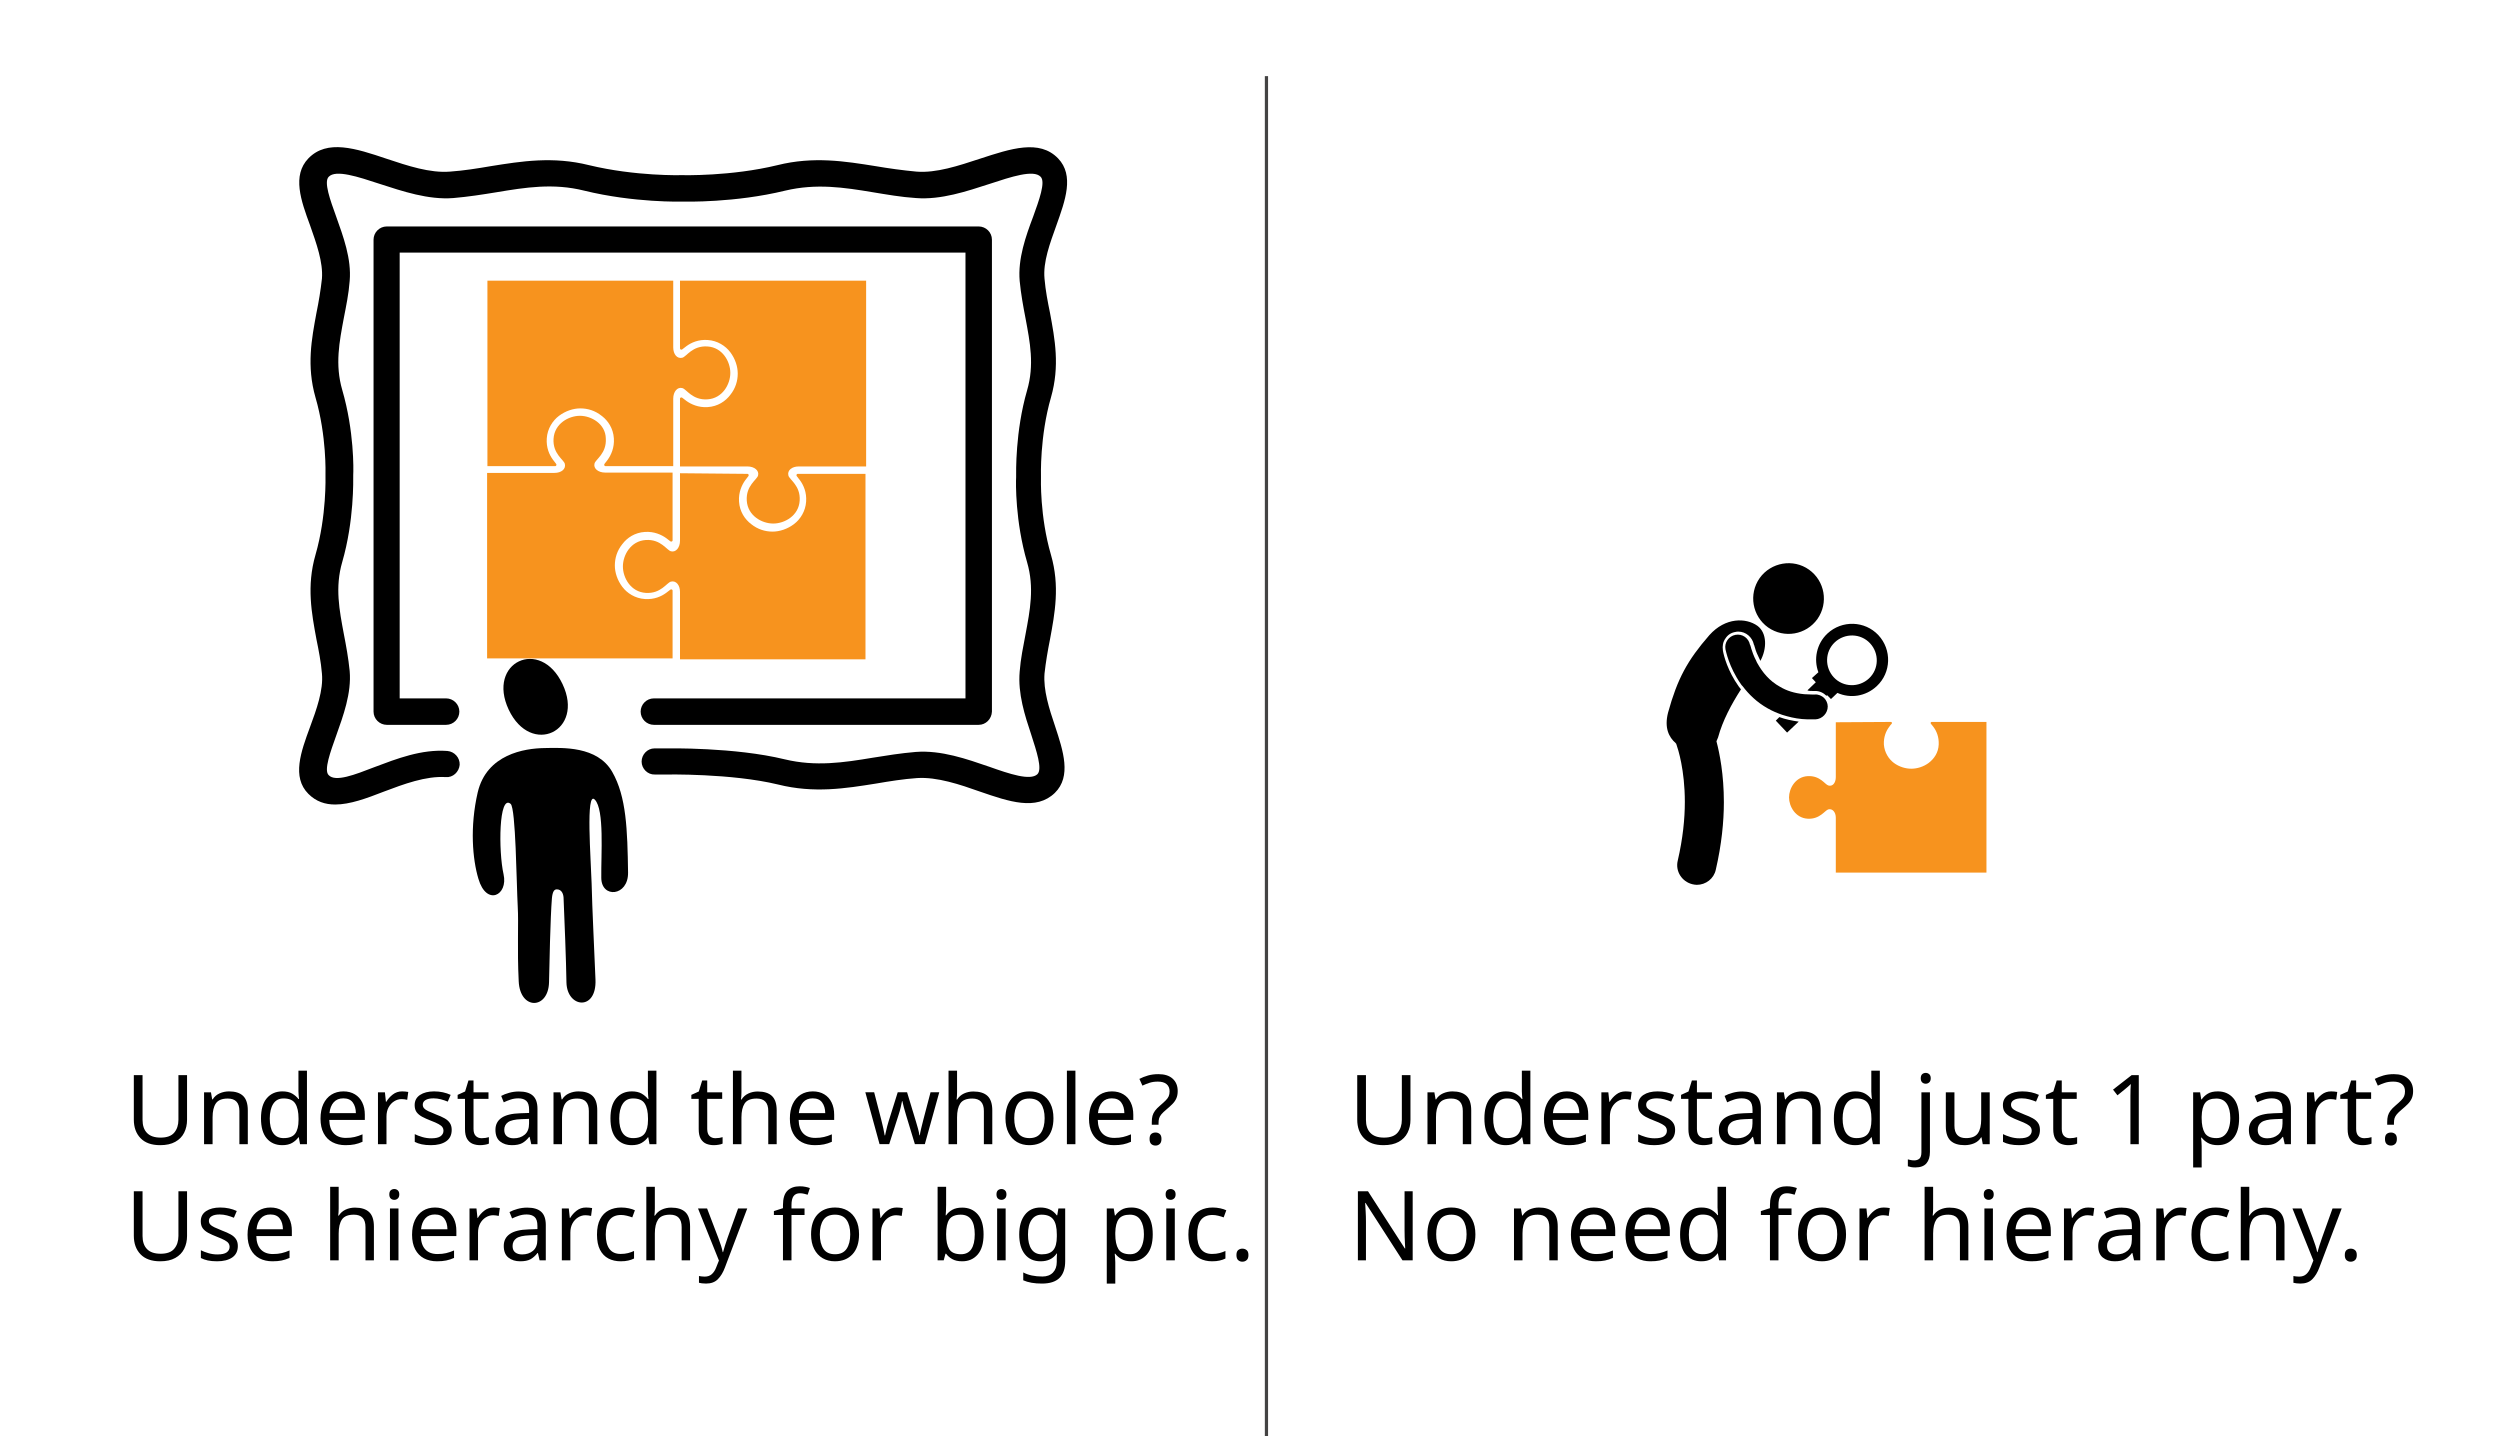
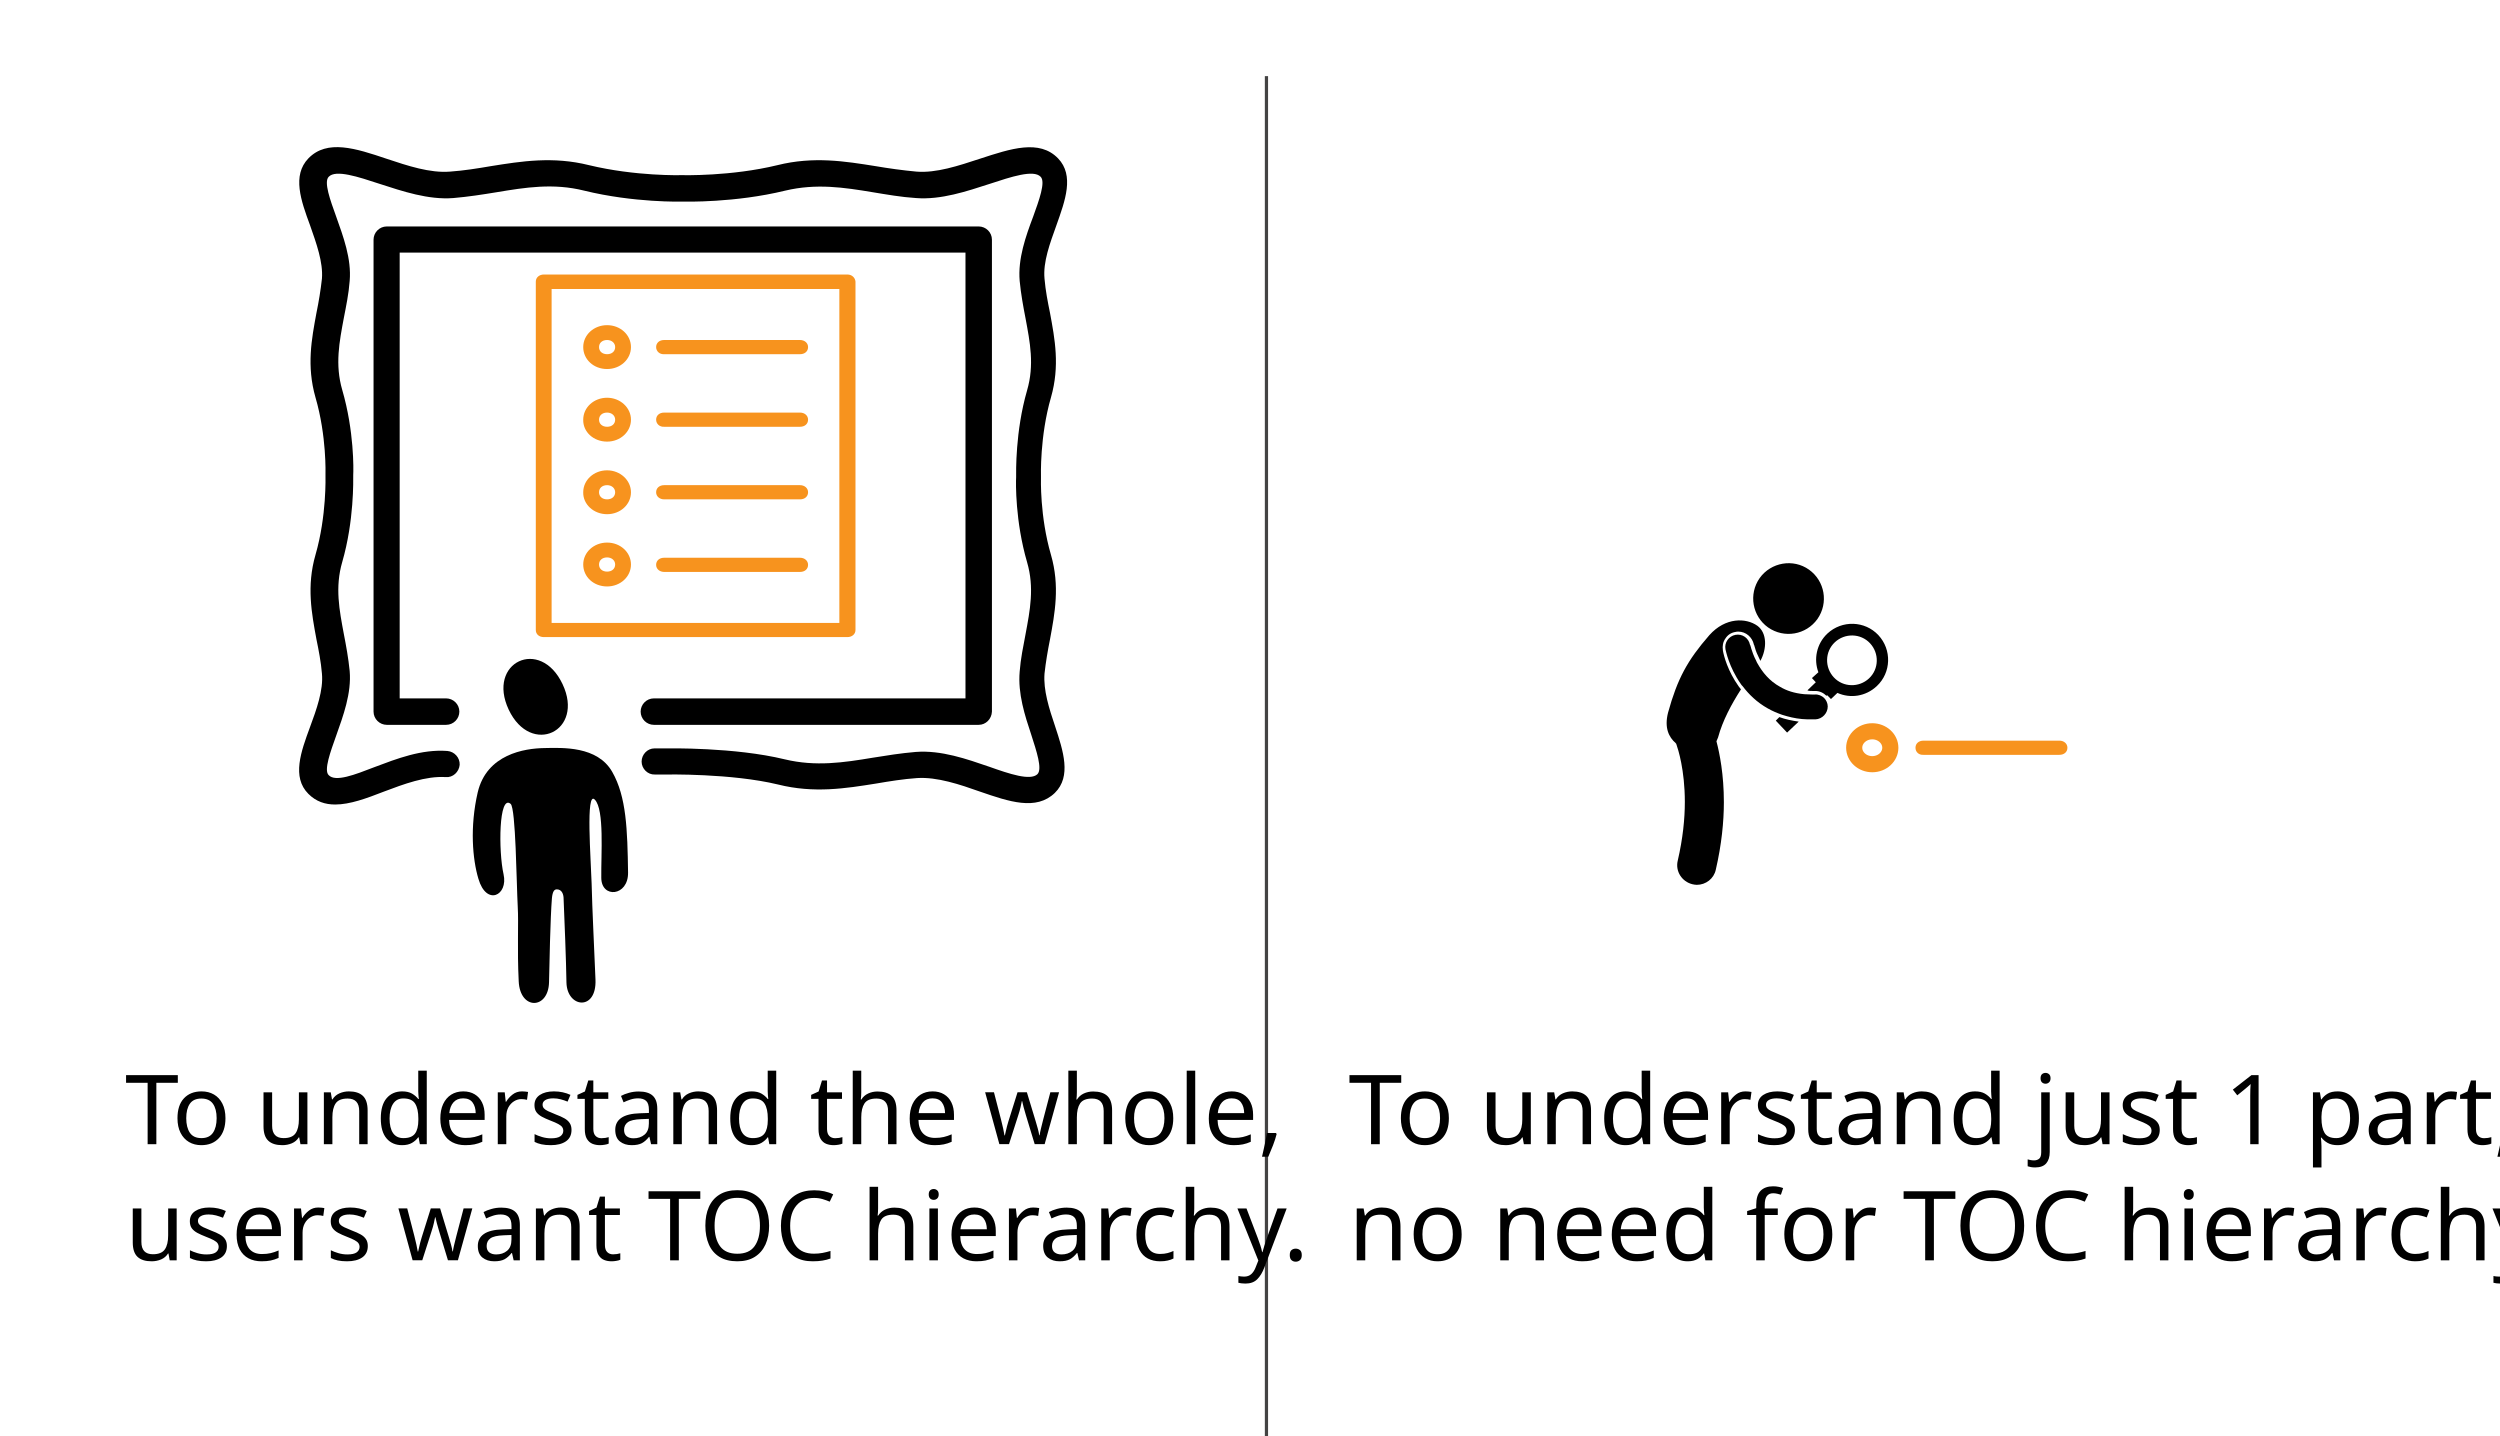
<svg xmlns="http://www.w3.org/2000/svg" version="1.1" id="Layer_1" x="0px" y="0px" viewBox="0 0 775 445" enable-background="new 0 0 775 445" xml:space="preserve">
  <path d="M174.4,212.1c6.9,14.6-9.8,22.5-16.7,7.9C150.8,205.3,167.5,197.4,174.4,212.1" />
  <path d="M303.4,224.7H202.7c-2.2,0-4.1-1.8-4.1-4.1c0-2.2,1.8-4.1,4.1-4.1h96.6V78.3H123.9v138.2h14.4c2.2,0,4.1,1.8,4.1,4.1  c0,2.2-1.8,4.1-4.1,4.1h-18.4c-2.2,0-4.1-1.8-4.1-4.1V74.3c0-2.2,1.8-4.1,4.1-4.1h183.5c2.2,0,4.1,1.8,4.1,4.1v146.3  C307.4,222.9,305.6,224.7,303.4,224.7L303.4,224.7z" />
  <path d="M103.9,249.4c-3.1,0-5.9-0.9-8.3-3.3c-5.2-5.2-2.3-13.1,0.5-20.7c2-5.4,4.2-11.5,3.7-16.6c-0.3-3.6-1-7.2-1.7-10.6  c-1.5-8.1-3.1-16.5-0.3-26.2c3.5-12.1,3.1-24.4,3.1-24.6v-0.3c0-0.1,0.4-11.9-3.1-23.9c-2.8-9.8-1.2-18.1,0.3-26.2  c0.7-3.4,1.3-7,1.7-10.6c0.4-5.1-1.7-10.9-3.7-16.6c-2.8-7.6-5.6-15.4-0.5-20.7c5.8-6,14.7-3.1,24.2,0.1c6.6,2.2,13.5,4.5,19.7,4  c4.3-0.3,8.6-1,12.7-1.7c9.4-1.5,19.2-3.1,30.4-0.3c14.5,3.5,28.6,3.1,28.7,3.1c0.4,0,15.3,0.4,29.7-3.1c11.2-2.8,21-1.2,30.4,0.3  c4.1,0.7,8.4,1.3,12.7,1.7c6.1,0.5,13-1.8,19.7-4c9.5-3.1,18.4-6.1,24.2-0.1c5.1,5.3,2.2,13.1-0.5,20.7c-2,5.6-4.2,11.4-3.7,16.6  c0.3,3.6,1,7.2,1.7,10.6c1.5,8.1,3.1,16.4,0.3,26.2c-3.5,12.1-3.1,24.4-3.1,24.6v0.3c0,0.1-0.4,11.9,3.1,23.9  c2.8,9.7,1.2,18.1-0.3,26.2c-0.7,3.5-1.3,7-1.7,10.6c-0.4,5.1,1.4,10.8,3.3,16.4c2.5,7.6,5.1,15.5-0.1,20.6  c-5.8,5.6-14.2,2.7-23.2-0.4c-6.2-2.2-13.3-4.6-19.5-4.2c-4.3,0.3-8.6,1-12.7,1.7c-9.4,1.5-19.2,3.1-30.4,0.3  c-14.5-3.5-34.7-3.1-34.9-3.1c-0.3,0-1.4,0-3.3,0c-2.2,0.1-4.1-1.8-4.1-4c0-2.2,1.8-4.1,4-4.1c2.2,0,3.5,0,3.5,0  c0.7,0,21.3-0.4,36.9,3.4c9.6,2.3,18.2,1,27.2-0.5c4.3-0.7,8.7-1.4,13.4-1.8c7.9-0.6,15.8,2.2,22.8,4.6c6.2,2.2,12.7,4.4,14.9,2.3  c1.6-1.6-0.3-7.2-1.9-12.2c-2-6-4.2-12.8-3.6-19.6c0.3-4,1.1-7.8,1.8-11.5c1.4-7.5,2.8-14.5,0.5-22.4c-3.7-12.7-3.5-24.7-3.4-26.3  c0-1.6-0.3-14.2,3.4-27c2.3-7.9,0.9-14.9-0.5-22.4c-0.7-3.6-1.4-7.4-1.8-11.5c-0.6-6.9,1.9-13.9,4.2-20c1.8-5,3.9-10.7,2.3-12.3  c-2.2-2.3-9.1,0-15.8,2.2c-7.1,2.3-15.1,5-22.8,4.4c-4.7-0.3-9.1-1.1-13.4-1.8c-9-1.5-17.5-2.8-27.2-0.5c-15.6,3.8-31,3.4-31.7,3.4  c-0.4,0-15.1,0.4-30.6-3.4c-9.6-2.4-18.2-1-27.2,0.5c-4.3,0.7-8.7,1.4-13.4,1.8c-7.7,0.6-15.7-2.1-22.8-4.4  c-6.7-2.2-13.6-4.5-15.8-2.2c-1.6,1.6,0.5,7.3,2.3,12.3c2.2,6.2,4.8,13.1,4.2,20c-0.3,4-1.1,7.8-1.8,11.4  c-1.4,7.5-2.8,14.5-0.5,22.4c3.7,12.7,3.5,24.7,3.4,26.3c0,1.6,0.3,14.2-3.4,27c-2.3,7.9-0.9,14.9,0.5,22.4  c0.7,3.6,1.4,7.4,1.8,11.4c0.6,6.9-2,13.9-4.2,20.1c-1.7,4.8-3.9,10.7-2.3,12.2c2.1,2.2,8-0.1,14.2-2.5c6.9-2.6,14.6-5.6,22.6-5  c2.2,0.2,3.9,2.1,3.8,4.3c-0.2,2.2-2.1,4-4.3,3.8c-6.2-0.4-13.1,2.2-19.2,4.5C113.6,247.5,108.5,249.4,103.9,249.4L103.9,249.4z" />
  <path d="M186.4,272.1c0,6.5,8.4,5.8,8.3-1.6c-0.2-13.3-0.5-23.5-4.9-31.2c-4.6-8.1-15.5-7.5-21.1-7.4c-6.1,0.1-17.8,1.9-20.6,13.7  c-2.5,10.8-1.6,20.8,0.2,26.8c2.5,8.6,9.3,5.2,7.8-1.4c-1.6-7.1-1.5-24.9,2.2-21.8c1.6,1.4,1.8,24.5,2.2,31.9  c0.3,5.2-0.2,13,0.3,23.1c0.4,9,9.2,8.8,9.4,0.3c0.1-4.8,0.4-20.1,0.9-26.1c0.2-2,0.7-2.7,1.5-2.7c1.4,0,2,1.2,2.1,2.5  c0.3,7.3,0.8,19.4,0.9,26.4c0.2,7.9,9.4,8.9,9-0.9c-0.4-10-1-21.5-1.2-29.9c-0.2-7.2-1.9-29,1-25.9  C187.4,251,186.3,264.9,186.4,272.1L186.4,272.1z" />
-   <path fill="#F7931E" d="M151.1,87v57.5h21c0.4,0,0.5-0.5,0.3-0.7c-0.3-0.4-0.4-0.5-1-1.3c-1.1-1.5-2.1-3.7-1.9-6.6  c0.2-3,1.8-5.5,3.8-7c2-1.5,4.4-2.3,6.6-2.3c2.3,0,4.6,0.7,6.6,2.3c2,1.5,3.6,3.9,3.8,7c0.2,2.9-0.9,5.2-1.9,6.6  c-0.5,0.7-0.7,0.9-1,1.3c-0.2,0.2-0.1,0.7,0.3,0.7h21v-20.9c0-2.2,1.3-3.7,2.8-3.3c1.3,0.3,3.1,3.8,7.8,3.5c4.7-0.3,7.1-4.7,7.1-8.2  c0-3.5-2.4-7.9-7.1-8.2c-4.7-0.3-6.5,3.2-7.8,3.5c-1.6,0.4-2.8-1.1-2.8-3.2V87L151.1,87z" />
-   <path fill="#F7931E" d="M179.8,128.9c-3.5,0-7.9,2.4-8.2,7.1c-0.3,4.7,3.2,6.5,3.5,7.8c0.4,1.6-1.1,2.8-3.2,2.8h-20.9v57.5h57.5v-21  c0-0.4-0.5-0.5-0.7-0.3c-0.4,0.3-0.5,0.4-1.3,1c-1.5,1.1-3.7,2.1-6.6,1.9c-3-0.2-5.5-1.8-7-3.8c-1.5-2-2.3-4.4-2.3-6.6  c0-2.3,0.7-4.6,2.3-6.6c1.5-2,3.9-3.6,7-3.8c2.9-0.2,5.2,0.9,6.6,1.9c0.7,0.5,0.9,0.7,1.3,1c0.2,0.2,0.7,0.1,0.7-0.3v-21h-20.9  c-2.2,0-3.7-1.3-3.3-2.8c0.3-1.3,3.8-3.1,3.5-7.8C187.7,131.4,183.3,128.9,179.8,128.9L179.8,128.9z" />
-   <path fill="#F7931E" d="M210.8,87v21c0,0.4,0.5,0.5,0.7,0.3c0.4-0.3,0.5-0.4,1.3-1c1.5-1.1,3.7-2.1,6.6-1.9c3,0.2,5.5,1.8,7,3.8  c1.5,2,2.3,4.4,2.3,6.6c0,2.3-0.7,4.6-2.3,6.6c-1.5,2-3.9,3.6-7,3.8c-2.9,0.2-5.2-0.9-6.6-1.9c-0.7-0.5-0.9-0.7-1.3-1  c-0.2-0.2-0.7-0.1-0.7,0.3v21h20.9c2.2,0,3.7,1.3,3.3,2.8c-0.3,1.3-3.8,3.1-3.5,7.8c0.3,4.7,4.7,7.1,8.2,7.1c3.5,0,7.9-2.4,8.2-7.1  c0.3-4.7-3.2-6.5-3.5-7.8c-0.4-1.6,1.1-2.8,3.2-2.8h20.9V87L210.8,87z" />
-   <path fill="#F7931E" d="M210.8,146.7v20.9c0,2.2-1.3,3.7-2.8,3.3c-1.3-0.3-3.1-3.8-7.8-3.5c-4.7,0.3-7.1,4.7-7.1,8.2  c0,3.5,2.4,7.9,7.1,8.2c4.7,0.3,6.5-3.2,7.8-3.5c1.6-0.4,2.8,1.1,2.8,3.2v20.9h57.5v-57.5h-21c-0.4,0-0.5,0.5-0.3,0.7  c0.3,0.4,0.4,0.5,1,1.3c1.1,1.5,2.1,3.7,1.9,6.6c-0.2,3-1.8,5.5-3.8,7c-2,1.5-4.4,2.3-6.6,2.3c-2.3,0-4.6-0.7-6.6-2.3  c-2-1.5-3.6-3.9-3.8-7c-0.2-2.9,0.9-5.2,1.9-6.6c0.5-0.7,0.7-0.9,1-1.3c0.2-0.2,0.1-0.7-0.3-0.7L210.8,146.7z" />
-   <path fill="#F7931E" d="M569.1,223.9v17c0,1.8-1,3-2.3,2.6c-1.1-0.3-2.5-3.1-6.4-2.9c-3.8,0.2-5.8,3.8-5.8,6.6c0,2.8,2,6.4,5.8,6.6  c3.8,0.2,5.3-2.6,6.4-2.9c1.3-0.3,2.3,0.9,2.3,2.6v17h46.7v-46.7h-17c-0.3,0-0.4,0.4-0.2,0.6c0.2,0.3,0.4,0.4,0.8,1  c0.9,1.2,1.7,3,1.6,5.4c-0.1,2.5-1.4,4.4-3.1,5.7c-1.6,1.2-3.6,1.8-5.4,1.8c-1.8,0-3.8-0.6-5.4-1.8c-1.6-1.2-2.9-3.2-3.1-5.7  c-0.1-2.4,0.7-4.2,1.6-5.4c0.4-0.6,0.5-0.7,0.8-1c0.2-0.2,0.1-0.6-0.2-0.6L569.1,223.9z" />
  <path d="M560.8,176.6c4.9,3.5,6.1,10.3,2.6,15.3c-3.5,4.9-10.3,6.1-15.3,2.6c-4.9-3.5-6.1-10.3-2.6-15.3  C549,174.3,555.9,173.1,560.8,176.6" />
  <path d="M519.5,230.4c0,0.1,0,0.1,0.1,0.1c0,0,0,0.1,0.1,0.3c0.5,1.4,2.6,7.9,2.6,17.8c0,5.2-0.6,11.3-2.2,18.2  c-0.8,3.3,1.3,6.5,4.5,7.3c0.5,0.1,0.9,0.2,1.4,0.2c2.8,0,5.3-1.9,5.9-4.7c1.8-7.8,2.5-14.9,2.5-20.9c0-8.6-1.3-15.1-2.3-18.9  c0.2-0.4,0.3-0.8,0.5-1.2c1.4-5.2,4.2-10.4,7.1-14.9c-0.2-0.3-0.5-0.6-0.7-0.9c-3.4-4.8-4.6-9.4-4.9-11.1l0-0.1  c-0.2-1.3,0-2.6,0.8-3.7c0.7-1.1,1.8-1.8,3.1-2c0.3-0.1,0.6-0.1,0.9-0.1c2.3,0,4.3,1.7,4.8,4c0,0.1,0,0.1,0.1,0.2  c0.1,0.2,0.1,0.5,0.3,1c0.2,0.8,0.7,2,1.4,3.4c0.1,0.2,0.2,0.3,0.2,0.5c2.1-3.8,2.1-8.7-0.9-10.9c-3.5-2.5-9.9-2.7-14.9,2.9  c-6.8,7.8-9.9,13.5-12.8,24C515.9,225.6,517.3,228.5,519.5,230.4L519.5,230.4z" />
  <path d="M550.5,223.4l3.5,3.7l3.6-3.4c-2.1-0.3-4.1-0.7-6-1.4L550.5,223.4z" />
  <path d="M568.8,199.1c3.1-2.9,8-2.8,10.9,0.3c2.9,3.1,2.8,8-0.3,10.9c-3.1,2.9-8,2.8-10.9-0.3C565.6,206.9,565.7,202,568.8,199.1  L568.8,199.1z M561.8,214.2c0.3,0,0.5,0,0.8,0l0.1,0c1.4,0,2.6,0.6,3.5,1.5l0.2-0.2l1.2,1.2l2-1.9c4,1.8,8.8,1.1,12.2-2.1  c4.5-4.2,4.7-11.3,0.5-15.8c-4.2-4.5-11.3-4.7-15.8-0.5c-3.4,3.2-4.3,8-2.8,12l-2,1.8l1.2,1.3l-2.6,2.5  C560.7,214.2,561.2,214.2,561.8,214.2L561.8,214.2z" />
  <path d="M542.9,201.1c-0.1-0.4-0.2-0.8-0.3-1c0-0.1,0-0.2-0.1-0.2c0,0,0,0,0,0s0,0,0,0c-0.4-2.1-2.4-3.5-4.5-3.1  c-2.1,0.4-3.5,2.4-3.1,4.5c0.1,0.3,1,5.4,4.8,10.8c0.1,0.2,0.3,0.4,0.5,0.6c1.9,2.5,4.4,5,7.8,6.9c1.4,0.8,2.8,1.4,4.5,2  c1.9,0.6,3.9,1.1,6.1,1.3c1,0.1,2,0.1,3.1,0.1h0c0.4,0,0.8,0,1.1,0c2.1-0.1,3.8-1.9,3.8-4c0-1-0.5-2-1.1-2.6  c-0.7-0.7-1.8-1.2-2.9-1.1c-0.3,0-0.6,0-0.9,0c-0.8,0-1.6-0.1-2.4-0.1c-3.1-0.3-5.5-1.1-7.5-2.3c-3.3-1.8-5.5-4.6-6.9-7.1  c-0.2-0.3-0.4-0.7-0.5-1C543.6,203.3,543.2,202,542.9,201.1L542.9,201.1z" />
  <line fill="none" stroke="#444343" stroke-miterlimit="10" x1="392.6" y1="23.6" x2="392.6" y2="445.6" />
  <text transform="matrix(1 0 0 1 38.782 354.7052)">
-     <tspan x="0" y="0" font-family="'MyriadPro-Regular'" font-size="30">Understand the whole?</tspan>
-     <tspan x="0" y="36" font-family="'MyriadPro-Regular'" font-size="30">Use hierarchy for big pic.</tspan>
+     <tspan x="0" y="0" font-family="'MyriadPro-Regular'" font-size="30">To understand the whole,</tspan>
+     <tspan x="0" y="36" font-family="'MyriadPro-Regular'" font-size="30">users want TOC hierarchy.</tspan>
  </text>
  <text transform="matrix(1 0 0 1 418.0395 354.7052)">
-     <tspan x="0" y="0" font-family="'MyriadPro-Regular'" font-size="30">Understand just 1 part?</tspan>
-     <tspan x="0" y="36" font-family="'MyriadPro-Regular'" font-size="30">No need for hierarchy.</tspan>
+     <tspan x="0" y="0" font-family="'MyriadPro-Regular'" font-size="30">To understand just 1 part,</tspan>
+     <tspan x="0" y="36" font-family="'MyriadPro-Regular'" font-size="30">no need for TOC hierarchy.</tspan>
  </text>
+   <path fill="#F7931E" d="M203.4,175.1c0-1.3,1-2.2,2.5-2.2H248c1.4,0,2.5,0.9,2.5,2.2c0,1.3-1,2.2-2.5,2.2h-42.1  C204.5,177.3,203.4,176.4,203.4,175.1z M203.4,152.6c0-1.3,1-2.2,2.5-2.2H248c1.4,0,2.5,0.9,2.5,2.2c0,1.3-1,2.2-2.5,2.2h-42.1  C204.5,154.8,203.4,153.9,203.4,152.6z M203.4,130.1c0-1.3,1-2.2,2.5-2.2H248c1.4,0,2.5,0.9,2.5,2.2s-1,2.2-2.5,2.2h-42.1  C204.5,132.4,203.4,131.4,203.4,130.1z M203.4,107.6c0-1.3,1-2.2,2.5-2.2H248c1.4,0,2.5,0.9,2.5,2.2c0,1.3-1,2.2-2.5,2.2h-42.1  C204.5,109.9,203.4,108.9,203.4,107.6z M188.2,172.8c1.4,0,2.5,0.9,2.5,2.2s-1,2.2-2.5,2.2s-2.5-0.9-2.5-2.2  S186.7,172.8,188.2,172.8z M188.2,181.8c4.1,0,7.4-3,7.4-6.8s-3.3-6.8-7.4-6.8c-4.1,0-7.4,3-7.4,6.8S184,181.8,188.2,181.8z   M188.2,150.4c1.4,0,2.5,0.9,2.5,2.2c0,1.3-1,2.2-2.5,2.2s-2.5-0.9-2.5-2.2C185.7,151.3,186.7,150.4,188.2,150.4z M188.2,159.4  c4.1,0,7.4-3,7.4-6.8c0-3.7-3.3-6.8-7.4-6.8c-4.1,0-7.4,3-7.4,6.8C180.7,156.3,184,159.4,188.2,159.4z M188.2,127.9  c1.4,0,2.5,0.9,2.5,2.2c0,1.3-1,2.2-2.5,2.2s-2.5-0.9-2.5-2.2C185.7,128.8,186.7,127.9,188.2,127.9z M188.2,136.9  c4.1,0,7.4-3,7.4-6.8c0-3.7-3.3-6.8-7.4-6.8c-4.1,0-7.4,3-7.4,6.8C180.7,133.9,184,136.9,188.2,136.9z M188.2,105.4  c1.4,0,2.5,0.9,2.5,2.2c0,1.3-1,2.2-2.5,2.2s-2.5-0.9-2.5-2.2C185.7,106.3,186.7,105.4,188.2,105.4z M188.2,114.4  c4.1,0,7.4-3,7.4-6.8s-3.3-6.8-7.4-6.8c-4.1,0-7.4,3-7.4,6.8S184,114.4,188.2,114.4z M260.2,193.1H171V89.6h89.2L260.2,193.1z   M262.7,85.1h-94.1c-1.4,0-2.5,0.9-2.5,2.2v108c0,1.3,1,2.2,2.5,2.2h94.1c1.4,0,2.5-0.9,2.5-2.2v-108  C265.1,86.1,264.1,85.1,262.7,85.1z" />
+   <g>
+     <path fill="#F7931E" d="M593.8,231.8c0-1.3,1-2.2,2.5-2.2h42.1c1.4,0,2.5,0.9,2.5,2.2c0,1.3-1,2.2-2.5,2.2h-42.1   C594.8,234.1,593.8,233.1,593.8,231.8z" />
+     <path fill="none" stroke="#F7931E" stroke-width="5" stroke-miterlimit="10" d="M580.4,236.9c3.1,0,5.6-2.3,5.6-5.1   s-2.5-5.1-5.6-5.1c-3.1,0-5.6,2.3-5.6,5.1S577.3,236.9,580.4,236.9z" />
+   </g>
</svg>
